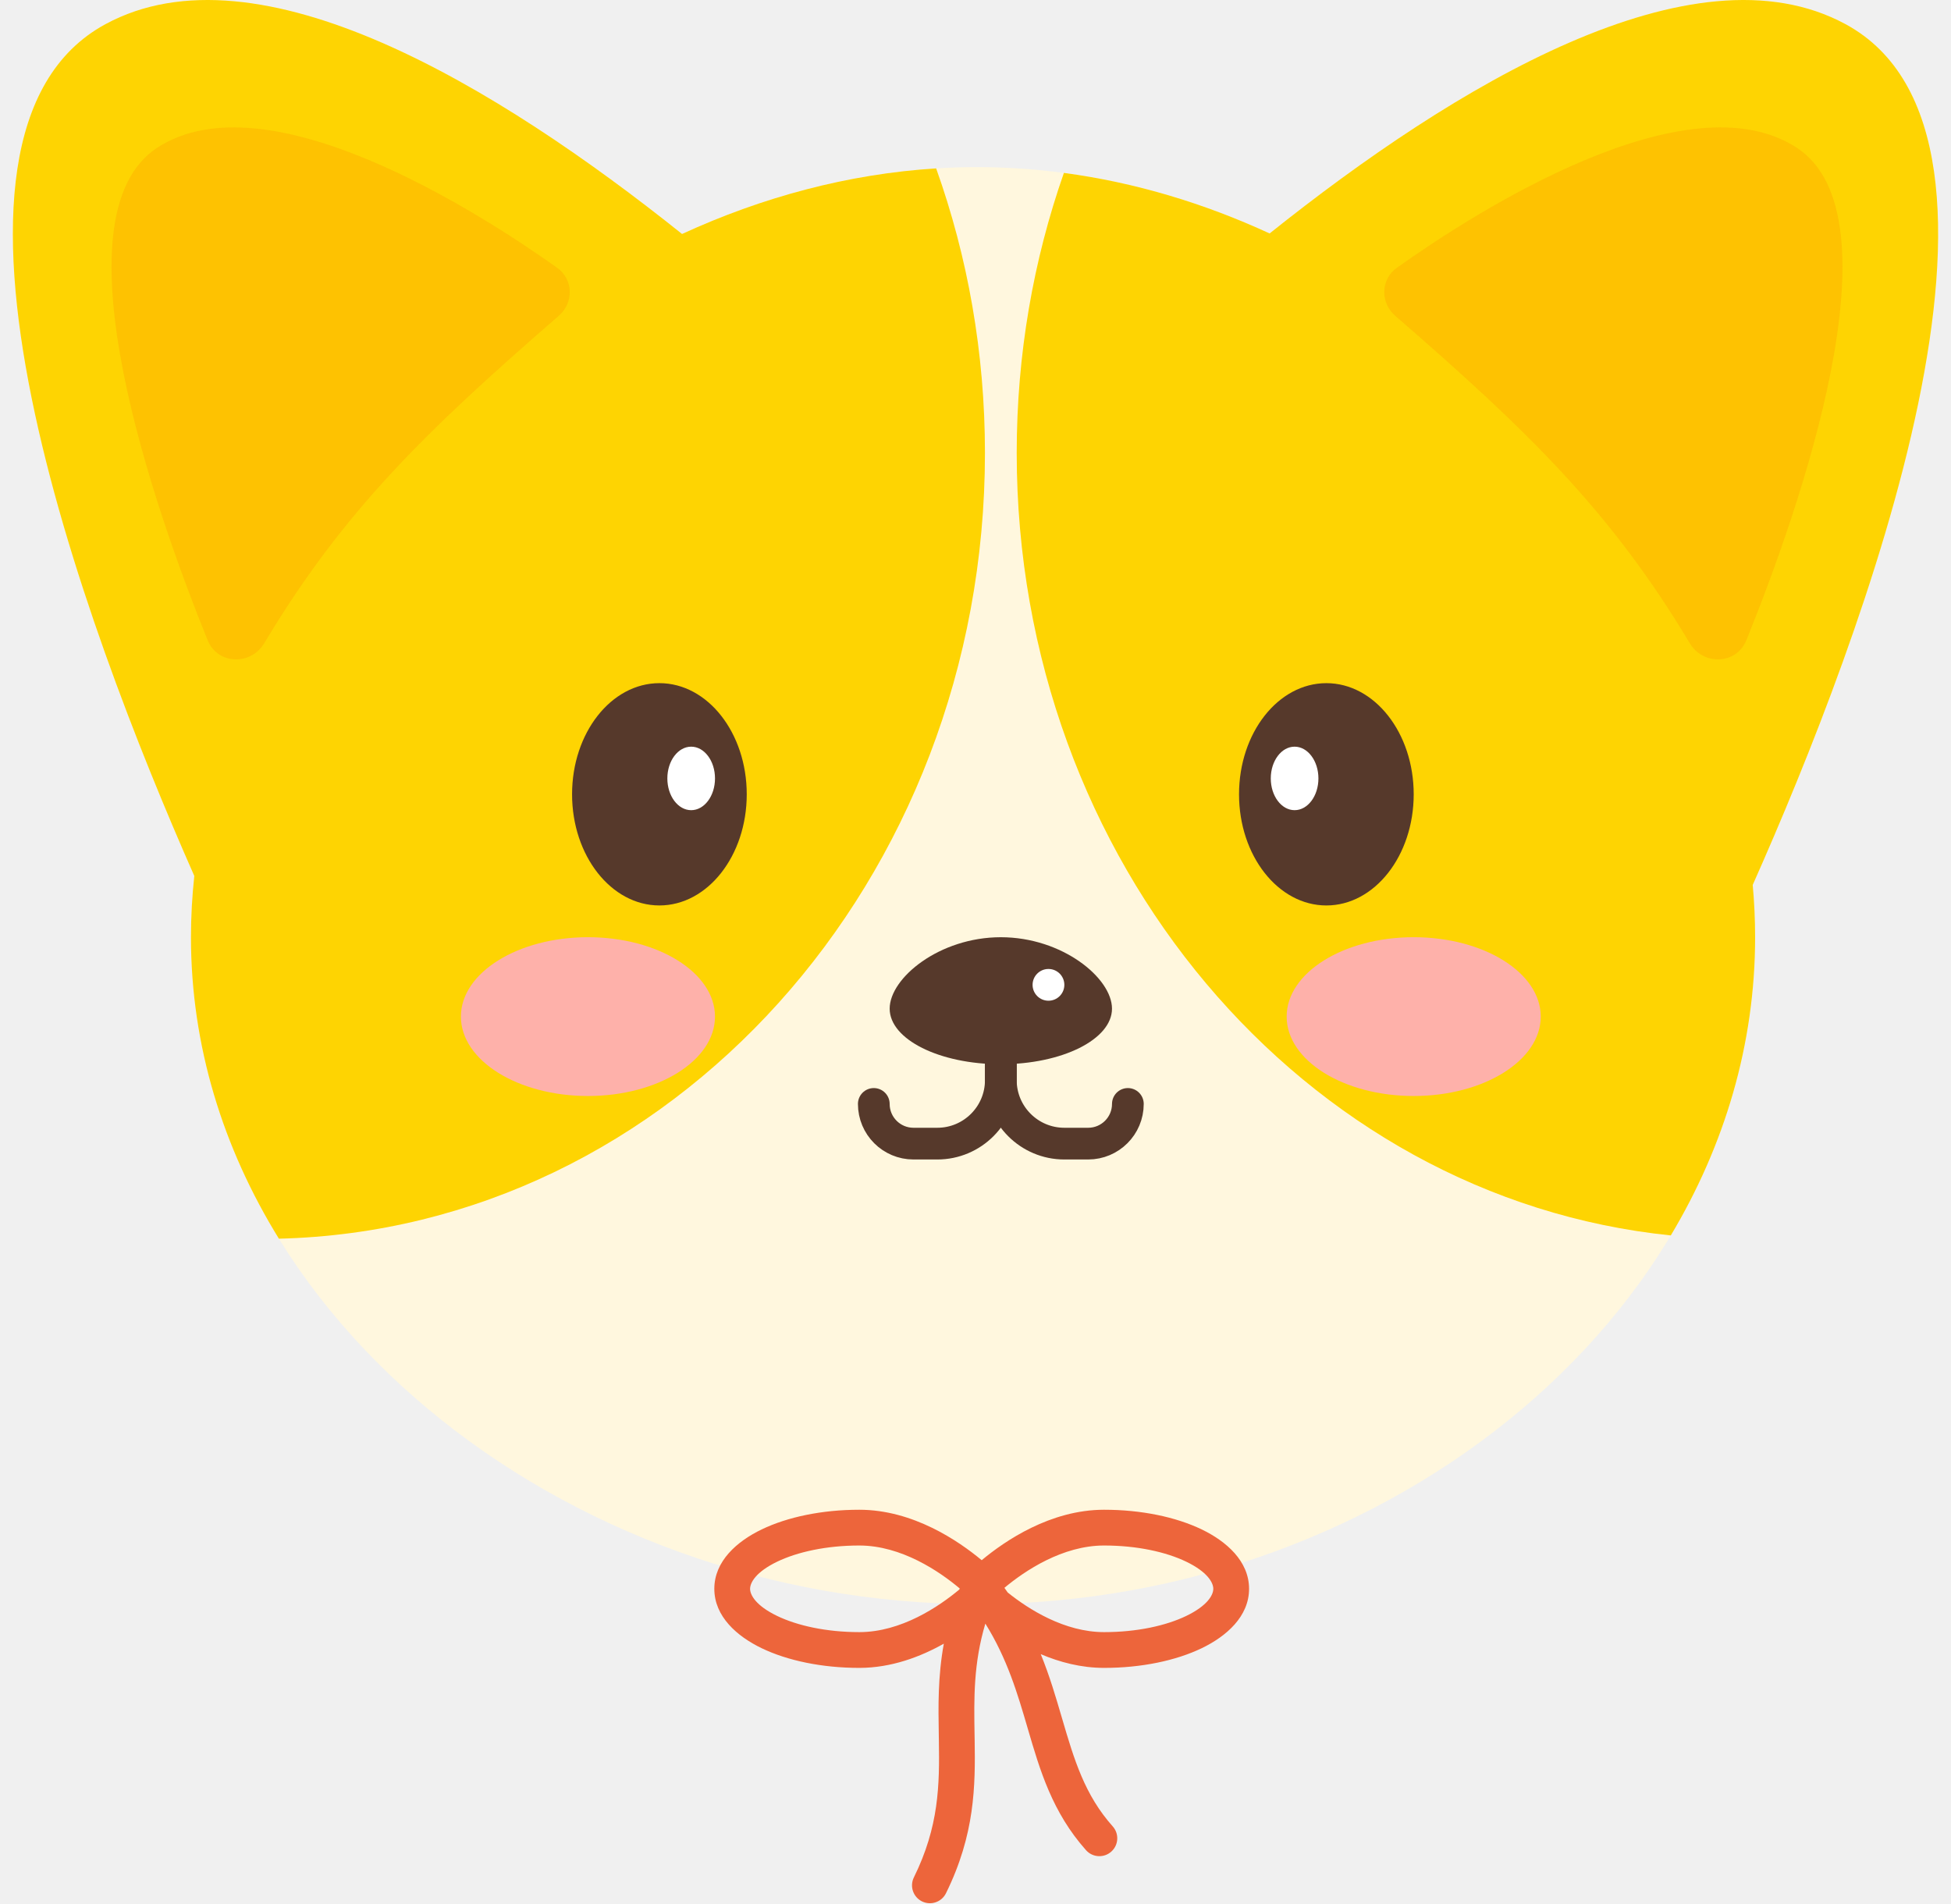
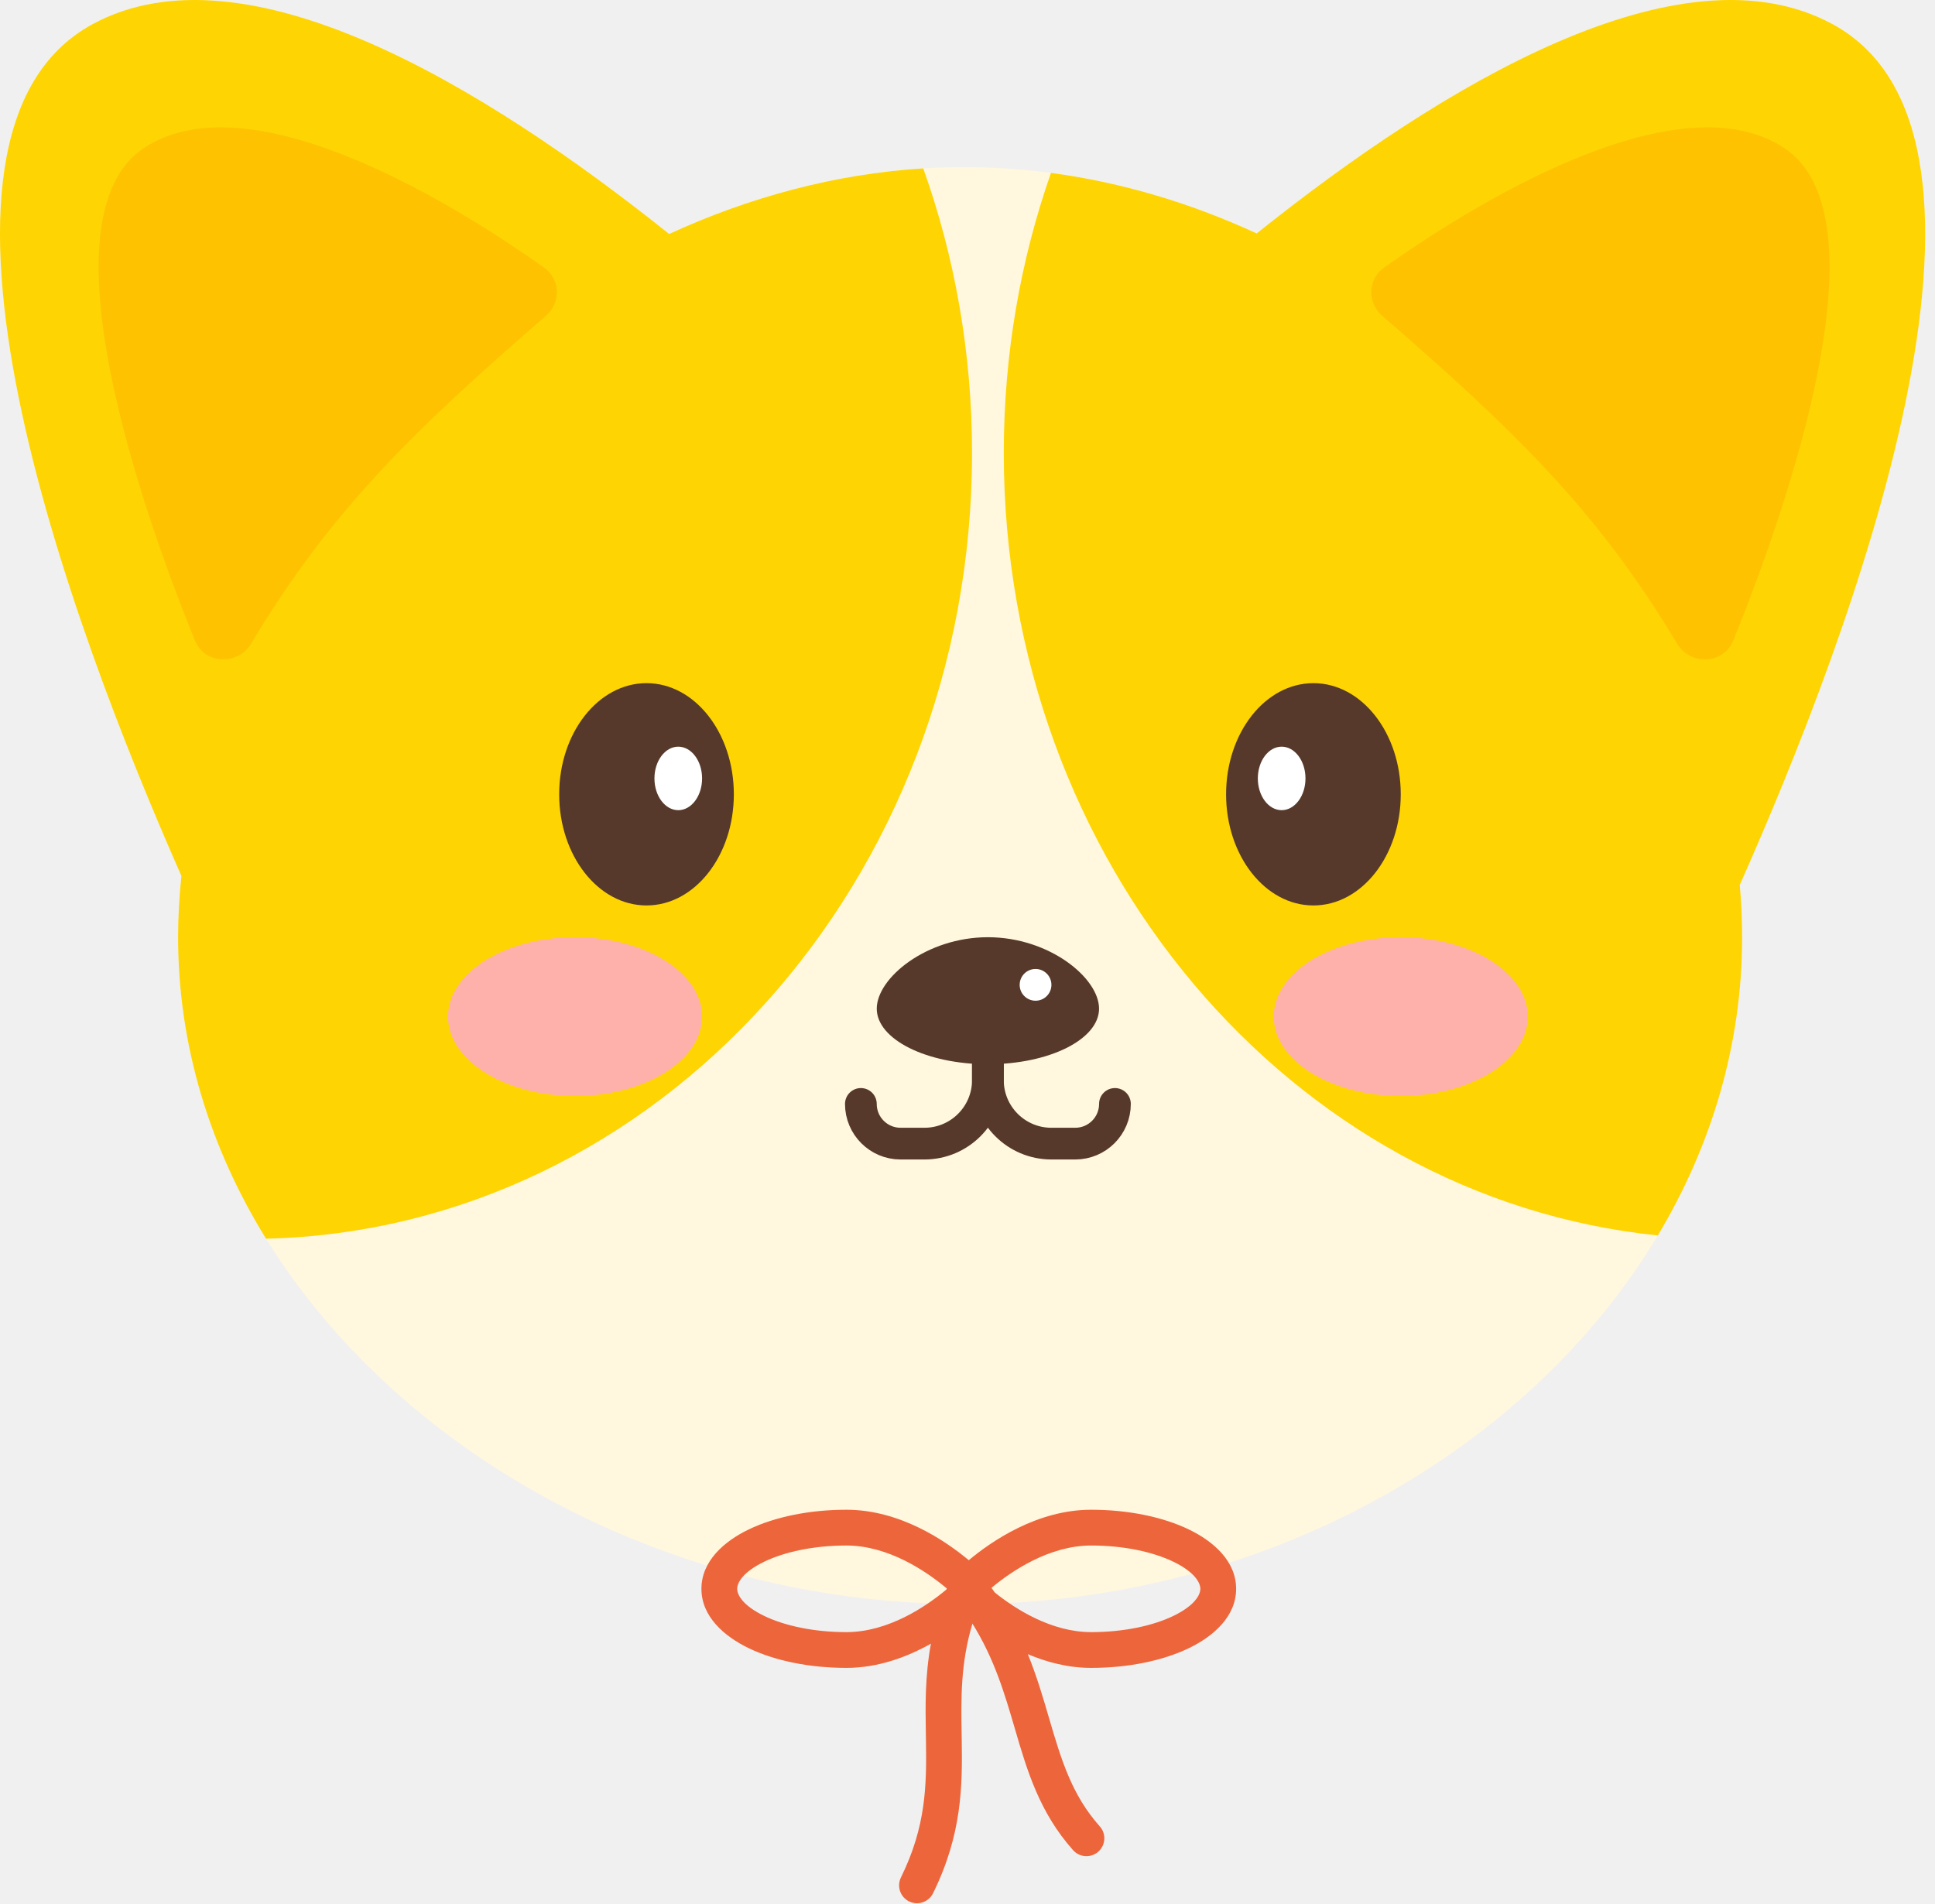
- <svg xmlns="http://www.w3.org/2000/svg" width="123" height="120" viewBox="0 0 123 120" fill="none">
-   <path fill-rule="evenodd" clip-rule="evenodd" d="M6.643 1.526C16.281 -3.705 31.372 5.453 42.999 14.752C48.813 12.079 55.114 10.537 61.595 10.537C68.049 10.537 74.294 12.067 80.042 14.719C91.664 5.431 106.731 -3.699 116.357 1.526C129.417 8.616 117.443 40.183 110.501 55.795C110.6 56.897 110.651 57.996 110.651 59.092C110.651 82.314 87.858 101.139 61.595 101.139C35.332 101.139 12.039 82.314 12.039 59.092C12.039 57.809 12.11 56.52 12.249 55.229C5.275 39.432 -6.261 8.531 6.643 1.526Z" fill="#FFF7DE" />
-   <path fill-rule="evenodd" clip-rule="evenodd" d="M17.583 78.1C42.261 77.499 62.096 55.548 62.096 28.557C62.096 22.23 61.006 16.18 59.019 10.617C53.447 10.967 48.04 12.435 42.999 14.752C31.372 5.453 16.281 -3.705 6.643 1.526C-6.261 8.531 5.275 39.432 12.249 55.229C12.11 56.52 12.039 57.809 12.039 59.092C12.039 65.932 14.06 72.391 17.583 78.1Z" fill="#FED402" />
-   <path fill-rule="evenodd" clip-rule="evenodd" d="M67.073 10.902C71.58 11.503 75.938 12.825 80.042 14.719C91.665 5.431 106.731 -3.699 116.357 1.526C129.417 8.616 117.443 40.183 110.5 55.795C110.6 56.897 110.651 57.996 110.651 59.092C110.651 65.85 108.72 72.236 105.335 77.894C82.201 75.529 64.098 54.343 64.098 28.557C64.098 22.338 65.151 16.387 67.073 10.902Z" fill="#FED402" />
+ <svg xmlns="http://www.w3.org/2000/svg" width="122" height="120" viewBox="0 0 122 120" fill="none">
+   <path fill-rule="evenodd" clip-rule="evenodd" d="M79.232 14.719C90.854 5.431 105.92 -3.699 115.546 1.526C128.606 8.616 116.633 40.182 109.69 55.795C109.79 56.897 109.84 57.996 109.84 59.092C109.84 82.314 87.048 101.139 60.785 101.139C34.522 101.139 11.229 82.314 11.229 59.092C11.229 57.809 11.3 56.52 11.438 55.229C4.464 39.433 -7.071 8.531 5.833 1.526C15.471 -3.705 30.561 5.453 42.189 14.752C48.003 12.079 54.304 10.537 60.785 10.537C67.239 10.537 73.484 12.067 79.232 14.719Z" fill="#FFF7DE" />
+   <path fill-rule="evenodd" clip-rule="evenodd" d="M16.773 78.1C41.45 77.499 61.285 55.548 61.285 28.557C61.285 22.23 60.196 16.18 58.209 10.617C52.636 10.967 47.23 12.435 42.189 14.752C30.561 5.453 15.471 -3.705 5.833 1.526C-7.071 8.531 4.464 39.432 11.438 55.229C11.3 56.52 11.229 57.809 11.229 59.092C11.229 65.932 13.25 72.391 16.773 78.1Z" fill="#FED402" />
+   <path fill-rule="evenodd" clip-rule="evenodd" d="M66.263 10.902C70.77 11.503 75.127 12.825 79.232 14.719C90.854 5.431 105.92 -3.699 115.547 1.526C128.606 8.616 116.633 40.183 109.69 55.795C109.79 56.897 109.84 57.996 109.84 59.092C109.84 65.85 107.91 72.236 104.525 77.894C81.391 75.529 63.288 54.343 63.288 28.557C63.288 22.338 64.341 16.387 66.263 10.902Z" fill="#FED402" />
  <g style="mix-blend-mode:multiply">
-     <path d="M9.929 9.305C3.218 13.652 9.837 32.322 13.091 40.365C13.712 41.899 15.804 41.98 16.654 40.56C21.657 32.201 26.876 27.159 35.23 19.908C36.18 19.083 36.149 17.611 35.123 16.883C30.145 13.347 16.845 4.826 9.929 9.305Z" fill="#FED402" fill-opacity="0.5" />
-     <path d="M113.261 9.305C119.972 13.652 113.353 32.322 110.099 40.365C109.479 41.899 107.386 41.98 106.536 40.56C101.533 32.201 96.314 27.159 87.96 19.908C87.01 19.083 87.041 17.611 88.067 16.883C93.045 13.347 106.345 4.826 113.261 9.305Z" fill="#FED402" fill-opacity="0.5" />
+     <path d="M9.119 9.305C2.408 13.652 9.027 32.322 12.281 40.365C12.902 41.899 14.994 41.98 15.844 40.56C20.847 32.201 26.066 27.159 34.42 19.908C35.37 19.083 35.339 17.611 34.313 16.883C29.335 13.346 16.035 4.826 9.119 9.305Z" fill="#FED402" fill-opacity="0.5" />
+     <path d="M112.451 9.305C119.162 13.652 112.543 32.322 109.289 40.365C108.668 41.899 106.576 41.98 105.726 40.56C100.723 32.201 95.504 27.159 87.15 19.908C86.2 19.083 86.231 17.611 87.257 16.883C92.235 13.346 105.535 4.826 112.451 9.305Z" fill="#FED402" fill-opacity="0.5" />
  </g>
-   <ellipse cx="41.572" cy="50.081" rx="5.506" ry="7.008" fill="#56392B" />
-   <ellipse cx="43.575" cy="49.08" rx="1.502" ry="2.002" fill="white" />
-   <ellipse cx="5.506" cy="7.008" rx="5.506" ry="7.008" transform="matrix(-1 0 0 1 89.1262 43.0734)" fill="#56392B" />
-   <ellipse cx="1.502" cy="2.002" rx="1.502" ry="2.002" transform="matrix(-1 0 0 1 83.1194 47.0778)" fill="white" />
-   <path d="M70.105 63.597C70.105 65.532 66.967 67.101 63.097 67.101C59.226 67.101 56.089 65.532 56.089 63.597C56.089 61.661 59.226 59.092 63.097 59.092C66.967 59.092 70.105 61.661 70.105 63.597Z" fill="#56392B" />
-   <circle cx="66.1" cy="62.095" r="1.001" fill="white" />
-   <path d="M63.097 62.095V68.102C63.097 70.313 61.304 72.106 59.092 72.106H57.59C56.208 72.106 55.088 70.986 55.088 69.603V69.603" stroke="#56392B" stroke-width="2" stroke-linecap="round" stroke-linejoin="round" />
-   <path d="M63.097 62.095V68.102C63.097 70.313 64.89 72.106 67.101 72.106H68.603C69.985 72.106 71.106 70.986 71.106 69.603V69.603" stroke="#56392B" stroke-width="2" stroke-linecap="round" stroke-linejoin="round" />
-   <ellipse cx="37.067" cy="64.097" rx="8.009" ry="5.006" fill="#FEB1AA" />
-   <ellipse cx="89.126" cy="64.097" rx="8.009" ry="5.006" fill="#FEB1AA" />
-   <path fill-rule="evenodd" clip-rule="evenodd" d="M54.175 105.161C56.2 105.161 58.04 104.458 59.503 103.634C59.123 105.716 59.155 107.587 59.185 109.353L59.191 109.744C59.235 112.552 59.203 115.152 57.614 118.373C57.339 118.932 57.569 119.608 58.127 119.884C58.686 120.159 59.362 119.929 59.638 119.371C61.474 115.646 61.492 112.591 61.447 109.709L61.441 109.376C61.403 107.077 61.368 104.895 62.121 102.369C63.507 104.594 64.149 106.78 64.794 108.984L64.811 109.043C65.561 111.605 66.34 114.267 68.468 116.655C68.882 117.12 69.595 117.161 70.06 116.746C70.525 116.332 70.566 115.619 70.151 115.154C68.39 113.178 67.727 110.976 66.959 108.351L66.939 108.284C66.571 107.024 66.179 105.684 65.614 104.295C66.803 104.801 68.157 105.161 69.606 105.161C71.951 105.161 74.128 104.706 75.762 103.92C77.315 103.172 78.747 101.921 78.747 100.175C78.747 98.43 77.315 97.179 75.762 96.431C74.128 95.645 71.951 95.19 69.606 95.19C66.217 95.19 63.346 97.159 61.891 98.371C60.435 97.159 57.564 95.19 54.175 95.19C51.83 95.19 49.653 95.645 48.019 96.431C46.466 97.179 45.034 98.43 45.034 100.175C45.034 101.921 46.466 103.172 48.019 103.92C49.653 104.706 51.83 105.161 54.175 105.161ZM48.998 98.464C47.651 99.112 47.289 99.79 47.289 100.175C47.289 100.561 47.651 101.239 48.998 101.887C50.264 102.497 52.093 102.906 54.175 102.906C56.815 102.906 59.199 101.292 60.481 100.218L60.506 100.154C59.231 99.081 56.833 97.445 54.175 97.445C52.093 97.445 50.264 97.854 48.998 98.464ZM63.53 100.407C63.462 100.309 63.393 100.211 63.323 100.113C64.61 99.04 66.981 97.445 69.606 97.445C71.688 97.445 73.517 97.854 74.783 98.464C76.13 99.112 76.492 99.79 76.492 100.175C76.492 100.561 76.13 101.239 74.783 101.887C73.517 102.497 71.688 102.906 69.606 102.906C67.116 102.906 64.855 101.471 63.53 100.407Z" fill="#ED653B" />
+   <ellipse cx="40.762" cy="50.081" rx="5.506" ry="7.008" fill="#56392B" />
+   <ellipse cx="42.764" cy="49.08" rx="1.502" ry="2.002" fill="white" />
+   <ellipse cx="5.506" cy="7.008" rx="5.506" ry="7.008" transform="matrix(-1 0 0 1 88.3159 43.0734)" fill="#56392B" />
+   <ellipse cx="1.502" cy="2.002" rx="1.502" ry="2.002" transform="matrix(-1 0 0 1 82.309 47.0778)" fill="white" />
+   <path d="M69.294 63.597C69.294 65.532 66.157 67.101 62.286 67.101C58.416 67.101 55.279 65.532 55.279 63.597C55.279 61.661 58.416 59.092 62.286 59.092C66.157 59.092 69.294 61.661 69.294 63.597Z" fill="#56392B" />
+   <circle cx="65.29" cy="62.095" r="1.001" fill="white" />
+   <path d="M62.286 62.095V68.102C62.286 70.313 60.494 72.106 58.282 72.106H56.78C55.398 72.106 54.277 70.986 54.277 69.603V69.603" stroke="#56392B" stroke-width="2" stroke-linecap="round" stroke-linejoin="round" />
+   <path d="M62.286 62.095V68.102C62.286 70.313 64.079 72.106 66.291 72.106H67.793C69.175 72.106 70.296 70.986 70.296 69.603V69.603" stroke="#56392B" stroke-width="2" stroke-linecap="round" stroke-linejoin="round" />
+   <ellipse cx="36.257" cy="64.097" rx="8.009" ry="5.006" fill="#FEB1AA" />
+   <ellipse cx="88.316" cy="64.097" rx="8.009" ry="5.006" fill="#FEB1AA" />
+   <path fill-rule="evenodd" clip-rule="evenodd" d="M53.364 105.161C55.389 105.161 57.23 104.458 58.693 103.634C58.313 105.716 58.345 107.587 58.375 109.353L58.381 109.744C58.425 112.552 58.392 115.152 56.804 118.373C56.529 118.932 56.758 119.608 57.317 119.884C57.876 120.159 58.552 119.929 58.827 119.371C60.663 115.646 60.681 112.591 60.636 109.709L60.631 109.376C60.593 107.077 60.557 104.895 61.311 102.369C62.697 104.594 63.339 106.78 63.984 108.984L64.001 109.043C64.751 111.605 65.529 114.267 67.658 116.655C68.072 117.12 68.785 117.161 69.25 116.746C69.715 116.332 69.756 115.619 69.341 115.154C67.58 113.178 66.917 110.976 66.149 108.351L66.129 108.285C65.761 107.024 65.368 105.684 64.803 104.295C65.993 104.801 67.347 105.161 68.796 105.161C71.14 105.161 73.318 104.706 74.951 103.92C76.505 103.172 77.937 101.921 77.937 100.176C77.937 98.43 76.505 97.179 74.951 96.431C73.318 95.645 71.14 95.19 68.796 95.19C65.407 95.19 62.535 97.159 61.08 98.371C59.625 97.159 56.754 95.19 53.364 95.19C51.02 95.19 48.843 95.645 47.209 96.431C45.656 97.179 44.224 98.43 44.224 100.176C44.224 101.921 45.656 103.172 47.209 103.92C48.843 104.706 51.02 105.161 53.364 105.161ZM48.188 98.464C46.841 99.112 46.479 99.79 46.479 100.176C46.479 100.561 46.841 101.239 48.188 101.887C49.454 102.497 51.283 102.906 53.364 102.906C56.005 102.906 58.389 101.292 59.671 100.218L59.696 100.154C58.42 99.081 56.022 97.445 53.364 97.445C51.283 97.445 49.454 97.854 48.188 98.464ZM62.719 100.407C62.652 100.309 62.583 100.211 62.513 100.114C63.8 99.04 66.171 97.445 68.796 97.445C70.877 97.445 72.706 97.854 73.973 98.464C75.32 99.112 75.681 99.79 75.681 100.176C75.681 100.561 75.32 101.239 73.973 101.887C72.706 102.497 70.877 102.906 68.796 102.906C66.306 102.906 64.044 101.471 62.719 100.407Z" fill="#ED653B" />
</svg>
